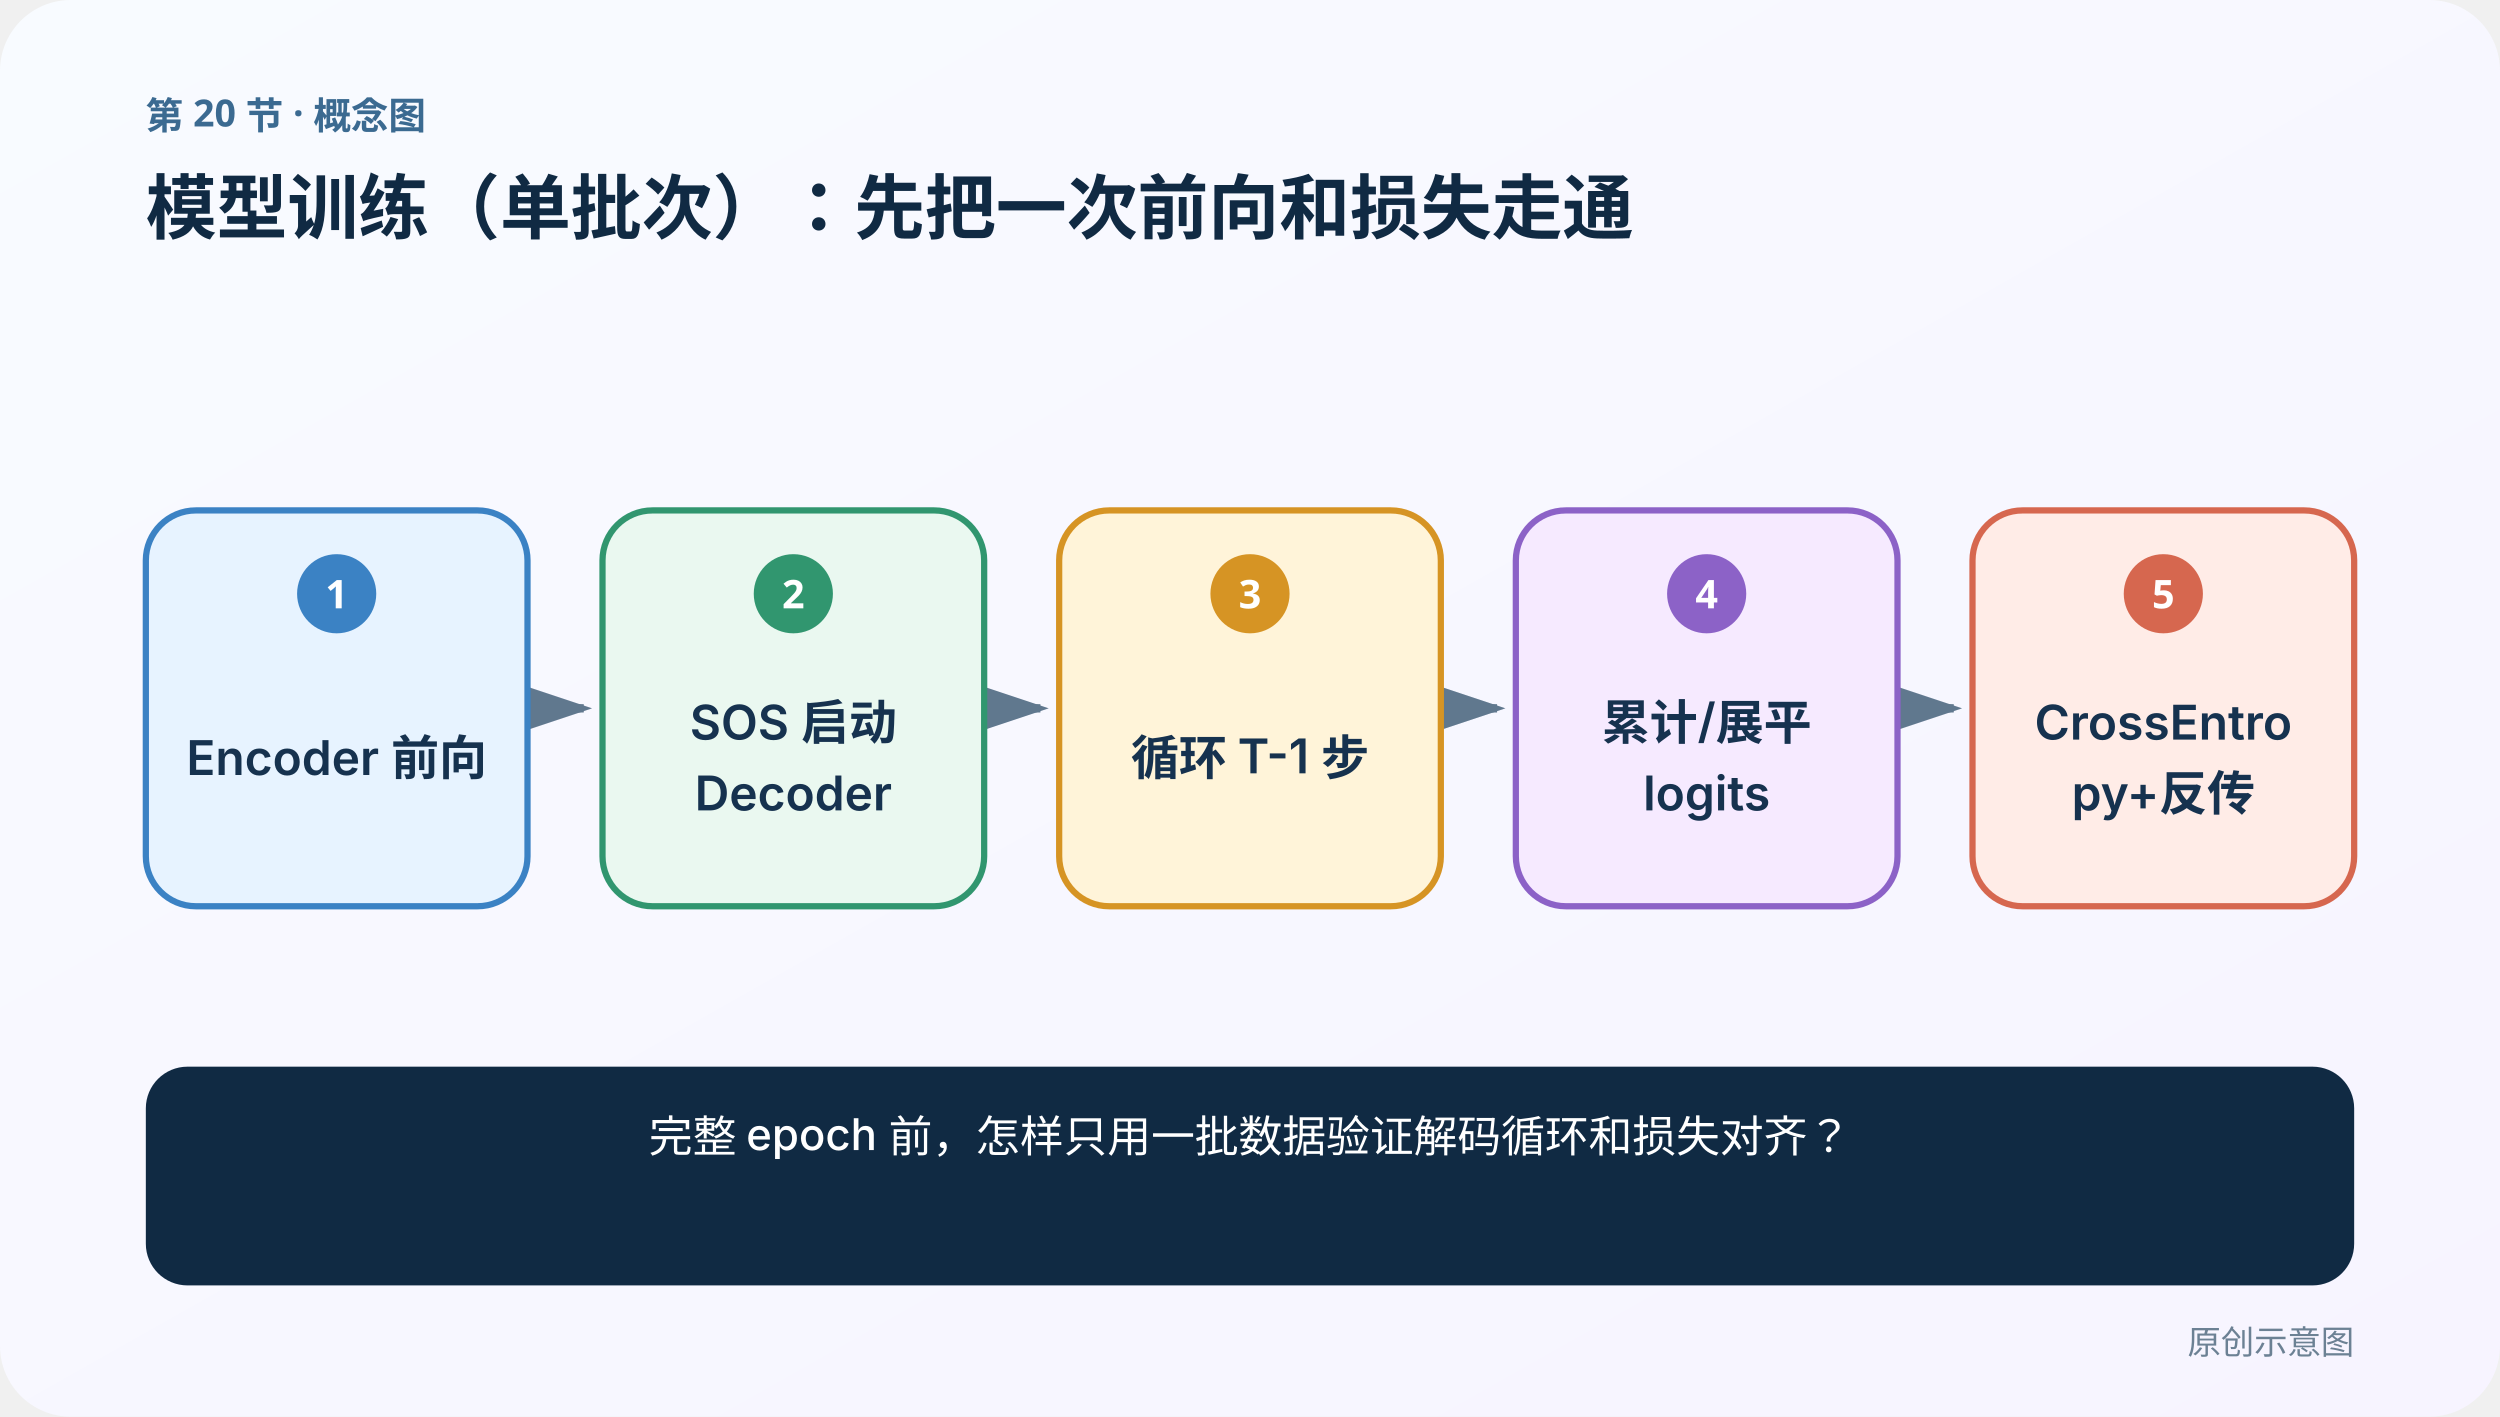
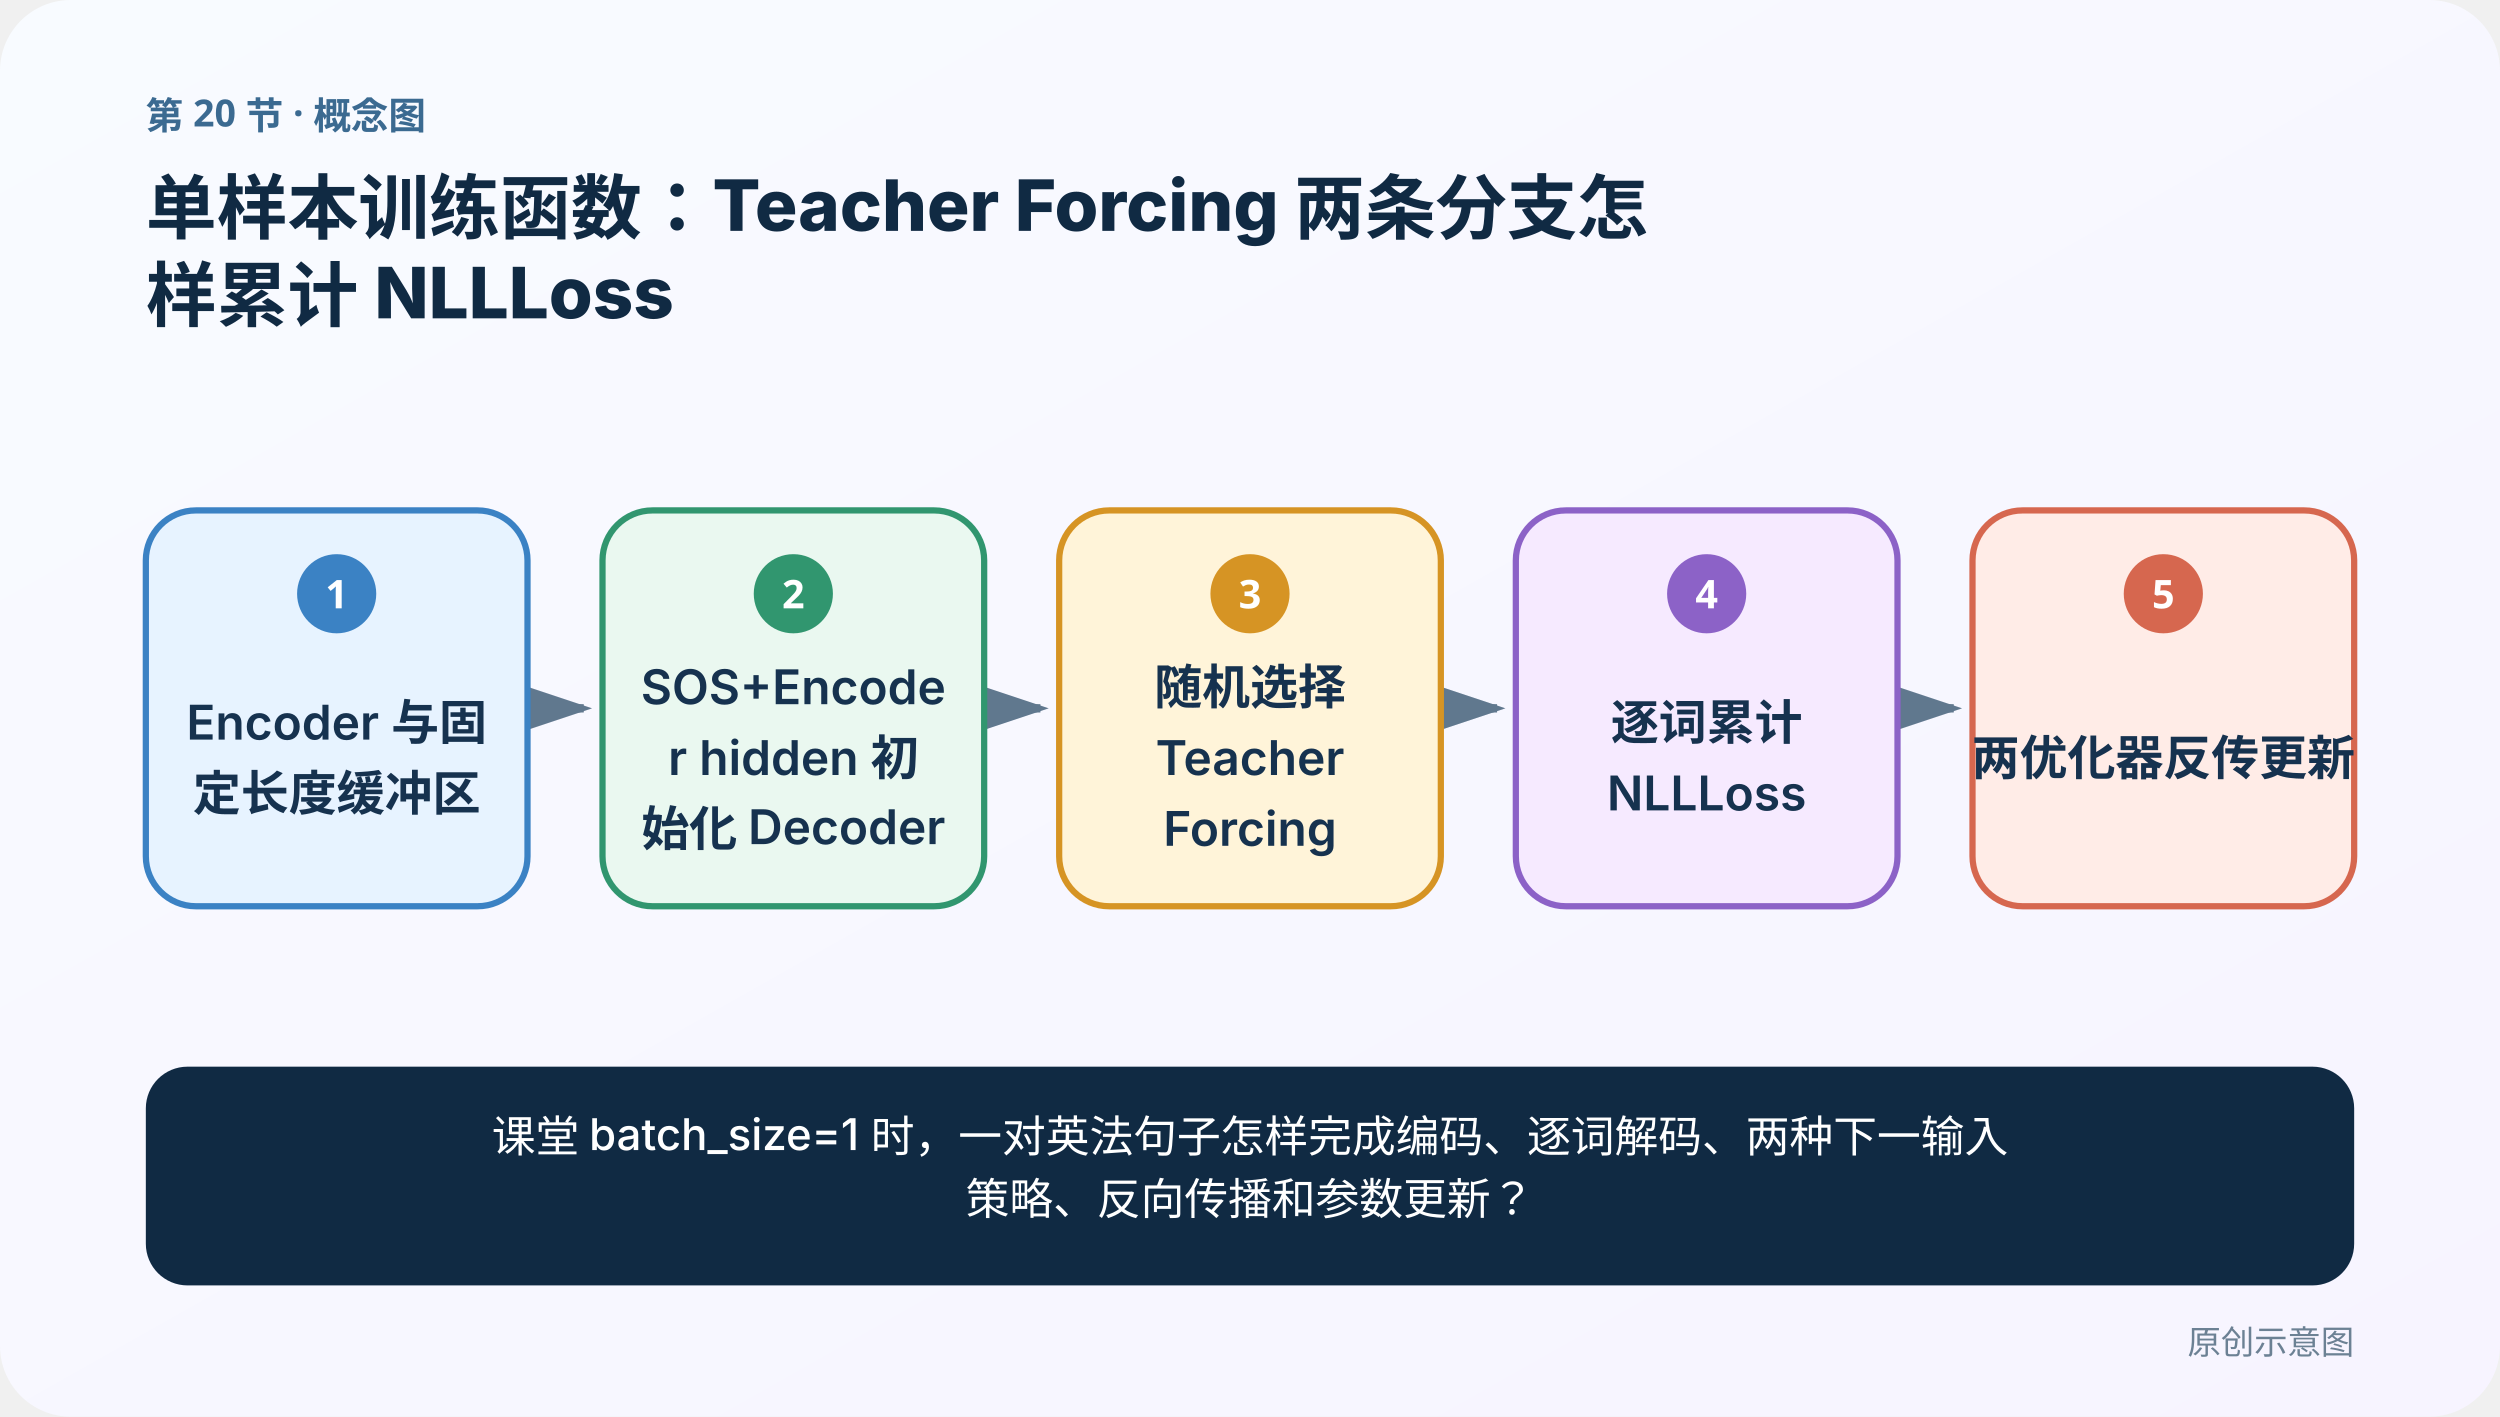
<svg xmlns="http://www.w3.org/2000/svg" width="1200" height="680" viewBox="0 0 1200 680" role="img" aria-labelledby="title desc">
  <defs>
    <linearGradient id="bg" x1="0" y1="0" x2="1" y2="1">
      <stop stop-color="#F8FBFF" />
      <stop offset="1" stop-color="#F7F4FF" />
    </linearGradient>
    <marker id="arrow" markerWidth="10" markerHeight="10" refX="8" refY="3" orient="auto">
      <path d="M0,0 L0,6 L9,3 z" fill="#60788E" />
    </marker>
  </defs>
  <rect width="1200" height="680" rx="34" fill="url(#bg)" />
  <text x="70" y="62" font-family="sans-serif" font-size="18" font-weight="700" fill="#3B6A91">第 20 节 · 概念图</text>
-   <text x="70" y="112" text-anchor="start" font-family="-apple-system,BlinkMacSystemFont,'PingFang SC','Microsoft YaHei',sans-serif" font-size="34" font-weight="760" fill="#102A43">模型训练（单批次）：先把一次前向和损失走通</text>
+   <text x="70" y="112" text-anchor="start" font-family="-apple-system,BlinkMacSystemFont,'PingFang SC','Microsoft YaHei',sans-serif" font-size="34" font-weight="760" fill="#102A43">单样本训练函数：Teacher Forcing 两条分支怎</text>
+   <text x="70" y="154" text-anchor="start" font-family="-apple-system,BlinkMacSystemFont,'PingFang SC','Microsoft YaHei',sans-serif" font-size="34" font-weight="760" fill="#102A43">样累计 NLLLoss</text>
  <line x1="260.2" y1="340" x2="280.2" y2="340" stroke="#60788E" stroke-width="4" marker-end="url(#arrow)" />
  <line x1="479.4" y1="340" x2="499.4" y2="340" stroke="#60788E" stroke-width="4" marker-end="url(#arrow)" />
  <line x1="698.6" y1="340" x2="718.6" y2="340" stroke="#60788E" stroke-width="4" marker-end="url(#arrow)" />
  <line x1="917.8" y1="340" x2="937.8" y2="340" stroke="#60788E" stroke-width="4" marker-end="url(#arrow)" />
  <g>
    <rect x="70" y="245" width="183.2" height="190" rx="24" fill="#E7F3FF" stroke="#3B82C4" stroke-width="3" />
    <circle cx="161.6" cy="285" r="19" fill="#3B82C4" />
    <text x="161.6" y="292" text-anchor="middle" font-family="sans-serif" font-size="19" font-weight="700" fill="white">1</text>
-     <text x="161.6" y="372" text-anchor="middle" font-family="-apple-system,BlinkMacSystemFont,'PingFang SC','Microsoft YaHei',sans-serif" font-size="23" font-weight="600" fill="#16324F">Encoder 前向</text>
+     <text x="161.6" y="355" text-anchor="middle" font-family="-apple-system,BlinkMacSystemFont,'PingFang SC','Microsoft YaHei',sans-serif" font-size="23" font-weight="600" fill="#16324F">Encoder 与固</text>
+     <text x="161.6" y="389" text-anchor="middle" font-family="-apple-system,BlinkMacSystemFont,'PingFang SC','Microsoft YaHei',sans-serif" font-size="23" font-weight="600" fill="#16324F">定长度缓冲区</text>
  </g>
  <g>
    <rect x="289.2" y="245" width="183.2" height="190" rx="24" fill="#EAF8F0" stroke="#31966F" stroke-width="3" />
    <circle cx="380.8" cy="285" r="19" fill="#31966F" />
    <text x="380.8" y="292" text-anchor="middle" font-family="sans-serif" font-size="19" font-weight="700" fill="white">2</text>
-     <text x="380.8" y="355" text-anchor="middle" font-family="-apple-system,BlinkMacSystemFont,'PingFang SC','Microsoft YaHei',sans-serif" font-size="23" font-weight="600" fill="#16324F">SOS 启动</text>
-     <text x="380.8" y="389" text-anchor="middle" font-family="-apple-system,BlinkMacSystemFont,'PingFang SC','Microsoft YaHei',sans-serif" font-size="23" font-weight="600" fill="#16324F">Decoder</text>
+     <text x="380.8" y="338" text-anchor="middle" font-family="-apple-system,BlinkMacSystemFont,'PingFang SC','Microsoft YaHei',sans-serif" font-size="23" font-weight="600" fill="#16324F">SOS+Encode</text>
+     <text x="380.8" y="372" text-anchor="middle" font-family="-apple-system,BlinkMacSystemFont,'PingFang SC','Microsoft YaHei',sans-serif" font-size="23" font-weight="600" fill="#16324F">r hidden 初</text>
+     <text x="380.8" y="406" text-anchor="middle" font-family="-apple-system,BlinkMacSystemFont,'PingFang SC','Microsoft YaHei',sans-serif" font-size="23" font-weight="600" fill="#16324F">始化 Decoder</text>
  </g>
  <g>
    <rect x="508.4" y="245" width="183.2" height="190" rx="24" fill="#FFF4D9" stroke="#D69424" stroke-width="3" />
    <circle cx="600" cy="285" r="19" fill="#D69424" />
    <text x="600" y="292" text-anchor="middle" font-family="sans-serif" font-size="19" font-weight="700" fill="white">3</text>
-     <text x="600" y="372" text-anchor="middle" font-family="-apple-system,BlinkMacSystemFont,'PingFang SC','Microsoft YaHei',sans-serif" font-size="23" font-weight="600" fill="#16324F">循环 T-1 步</text>
+     <text x="600" y="338" text-anchor="middle" font-family="-apple-system,BlinkMacSystemFont,'PingFang SC','Microsoft YaHei',sans-serif" font-size="23" font-weight="600" fill="#16324F">随机选择</text>
+     <text x="600" y="372" text-anchor="middle" font-family="-apple-system,BlinkMacSystemFont,'PingFang SC','Microsoft YaHei',sans-serif" font-size="23" font-weight="600" fill="#16324F">Teacher</text>
+     <text x="600" y="406" text-anchor="middle" font-family="-apple-system,BlinkMacSystemFont,'PingFang SC','Microsoft YaHei',sans-serif" font-size="23" font-weight="600" fill="#16324F">Forcing</text>
  </g>
  <g>
    <rect x="727.6" y="245" width="183.2" height="190" rx="24" fill="#F6EAFF" stroke="#8C62C7" stroke-width="3" />
    <circle cx="819.2" cy="285" r="19" fill="#8C62C7" />
    <text x="819.2" y="292" text-anchor="middle" font-family="sans-serif" font-size="19" font-weight="700" fill="white">4</text>
-     <text x="819.2" y="355" text-anchor="middle" font-family="-apple-system,BlinkMacSystemFont,'PingFang SC','Microsoft YaHei',sans-serif" font-size="23" font-weight="600" fill="#16324F">累计/展平</text>
-     <text x="819.2" y="389" text-anchor="middle" font-family="-apple-system,BlinkMacSystemFont,'PingFang SC','Microsoft YaHei',sans-serif" font-size="23" font-weight="600" fill="#16324F">logits</text>
+     <text x="819.2" y="355" text-anchor="middle" font-family="-apple-system,BlinkMacSystemFont,'PingFang SC','Microsoft YaHei',sans-serif" font-size="23" font-weight="600" fill="#16324F">逐词累计</text>
+     <text x="819.2" y="389" text-anchor="middle" font-family="-apple-system,BlinkMacSystemFont,'PingFang SC','Microsoft YaHei',sans-serif" font-size="23" font-weight="600" fill="#16324F">NLLLoss</text>
  </g>
  <g>
    <rect x="946.8" y="245" width="183.2" height="190" rx="24" fill="#FFECE7" stroke="#D6674F" stroke-width="3" />
    <circle cx="1038.4" cy="285" r="19" fill="#D6674F" />
    <text x="1038.4" y="292" text-anchor="middle" font-family="sans-serif" font-size="19" font-weight="700" fill="white">5</text>
-     <text x="1038.4" y="355" text-anchor="middle" font-family="-apple-system,BlinkMacSystemFont,'PingFang SC','Microsoft YaHei',sans-serif" font-size="23" font-weight="600" fill="#16324F">CrossEntro</text>
-     <text x="1038.4" y="389" text-anchor="middle" font-family="-apple-system,BlinkMacSystemFont,'PingFang SC','Microsoft YaHei',sans-serif" font-size="23" font-weight="600" fill="#16324F">py+反传</text>
+     <text x="1038.4" y="372" text-anchor="middle" font-family="-apple-system,BlinkMacSystemFont,'PingFang SC','Microsoft YaHei',sans-serif" font-size="23" font-weight="600" fill="#16324F">两优化器反传更新</text>
  </g>
  <rect x="70" y="512" width="1060" height="105" rx="20" fill="#102A43" />
-   <text x="600" y="553" text-anchor="middle" font-family="-apple-system,BlinkMacSystemFont,'PingFang SC','Microsoft YaHei',sans-serif" font-size="21" font-weight="500" fill="#FFFFFF">完整 epoch 前，怎样只用一批数据验证解码循环和损失对齐？</text>
+   <text x="600" y="553" text-anchor="middle" font-family="-apple-system,BlinkMacSystemFont,'PingFang SC','Microsoft YaHei',sans-serif" font-size="21" font-weight="500" fill="#FFFFFF">课堂 batch_size=1 时，一对英法句子怎样完成编码、逐词解码、两种下一输入</text>
+   <text x="600" y="583" text-anchor="middle" font-family="-apple-system,BlinkMacSystemFont,'PingFang SC','Microsoft YaHei',sans-serif" font-size="21" font-weight="500" fill="#FFFFFF">策略、反向传播和参数更新？</text>
  <text x="1130" y="650" text-anchor="end" font-family="sans-serif" font-size="16" fill="#6C8194">原创示意图</text>
</svg>
